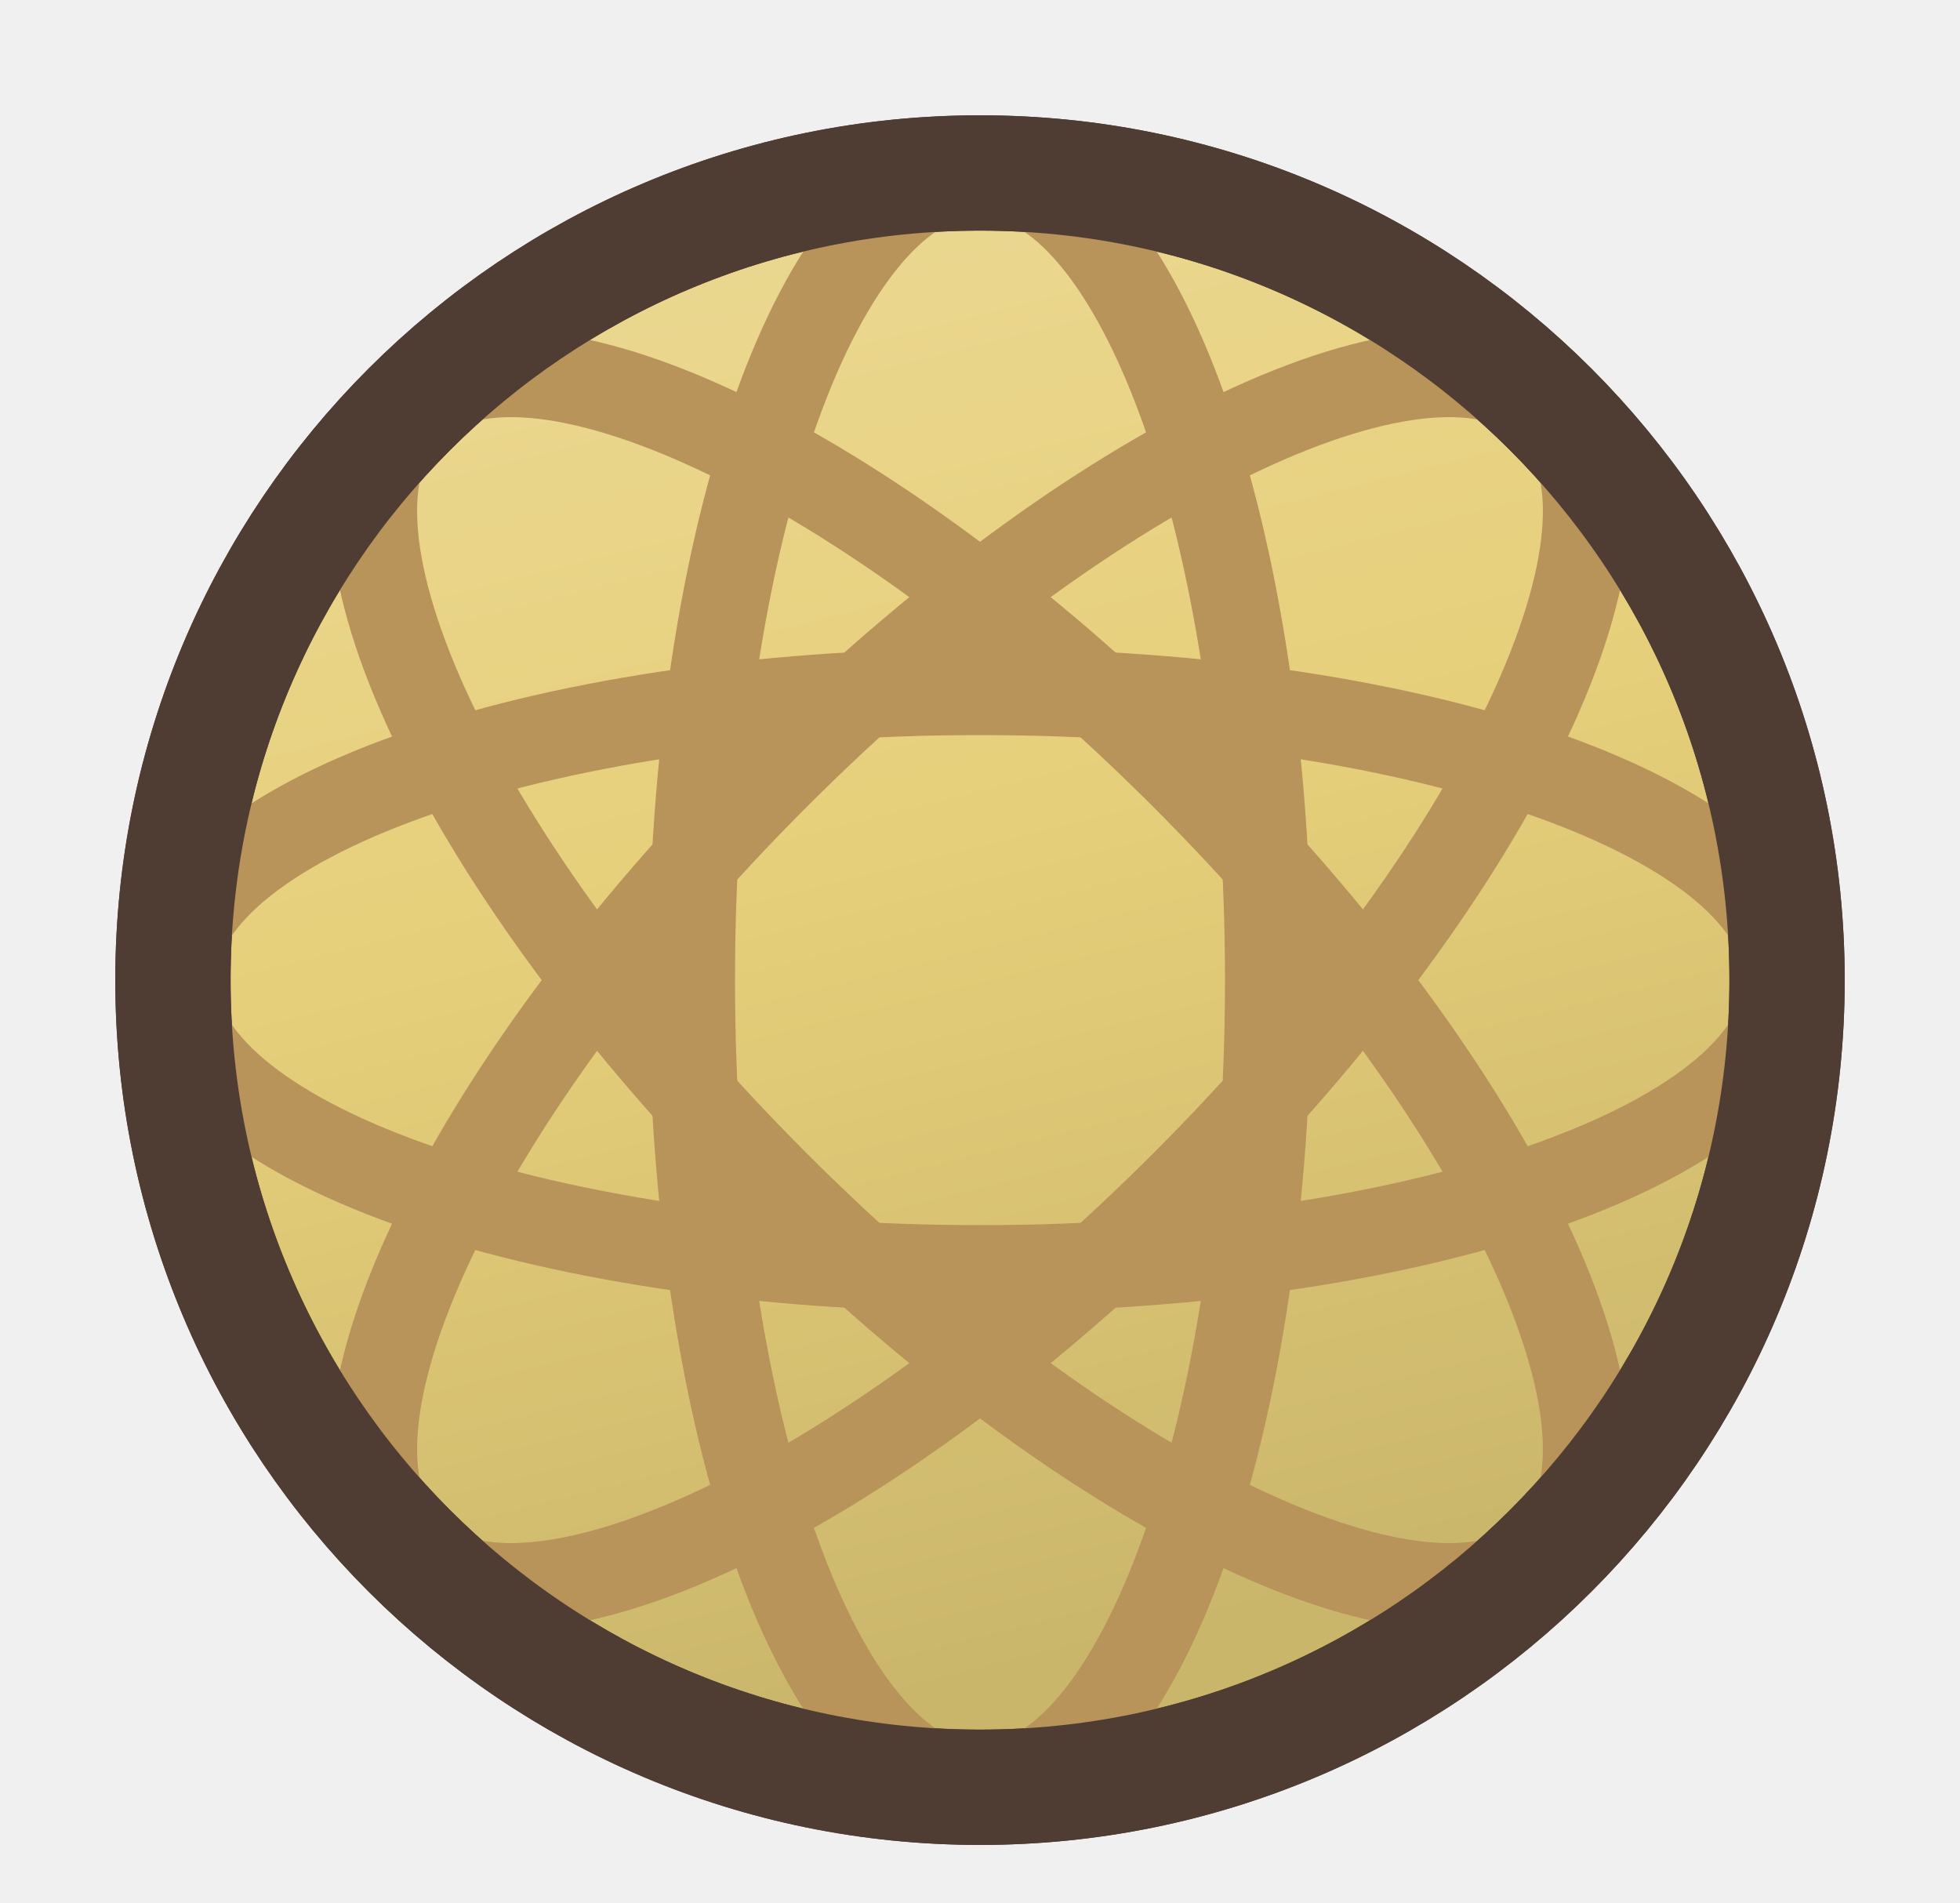
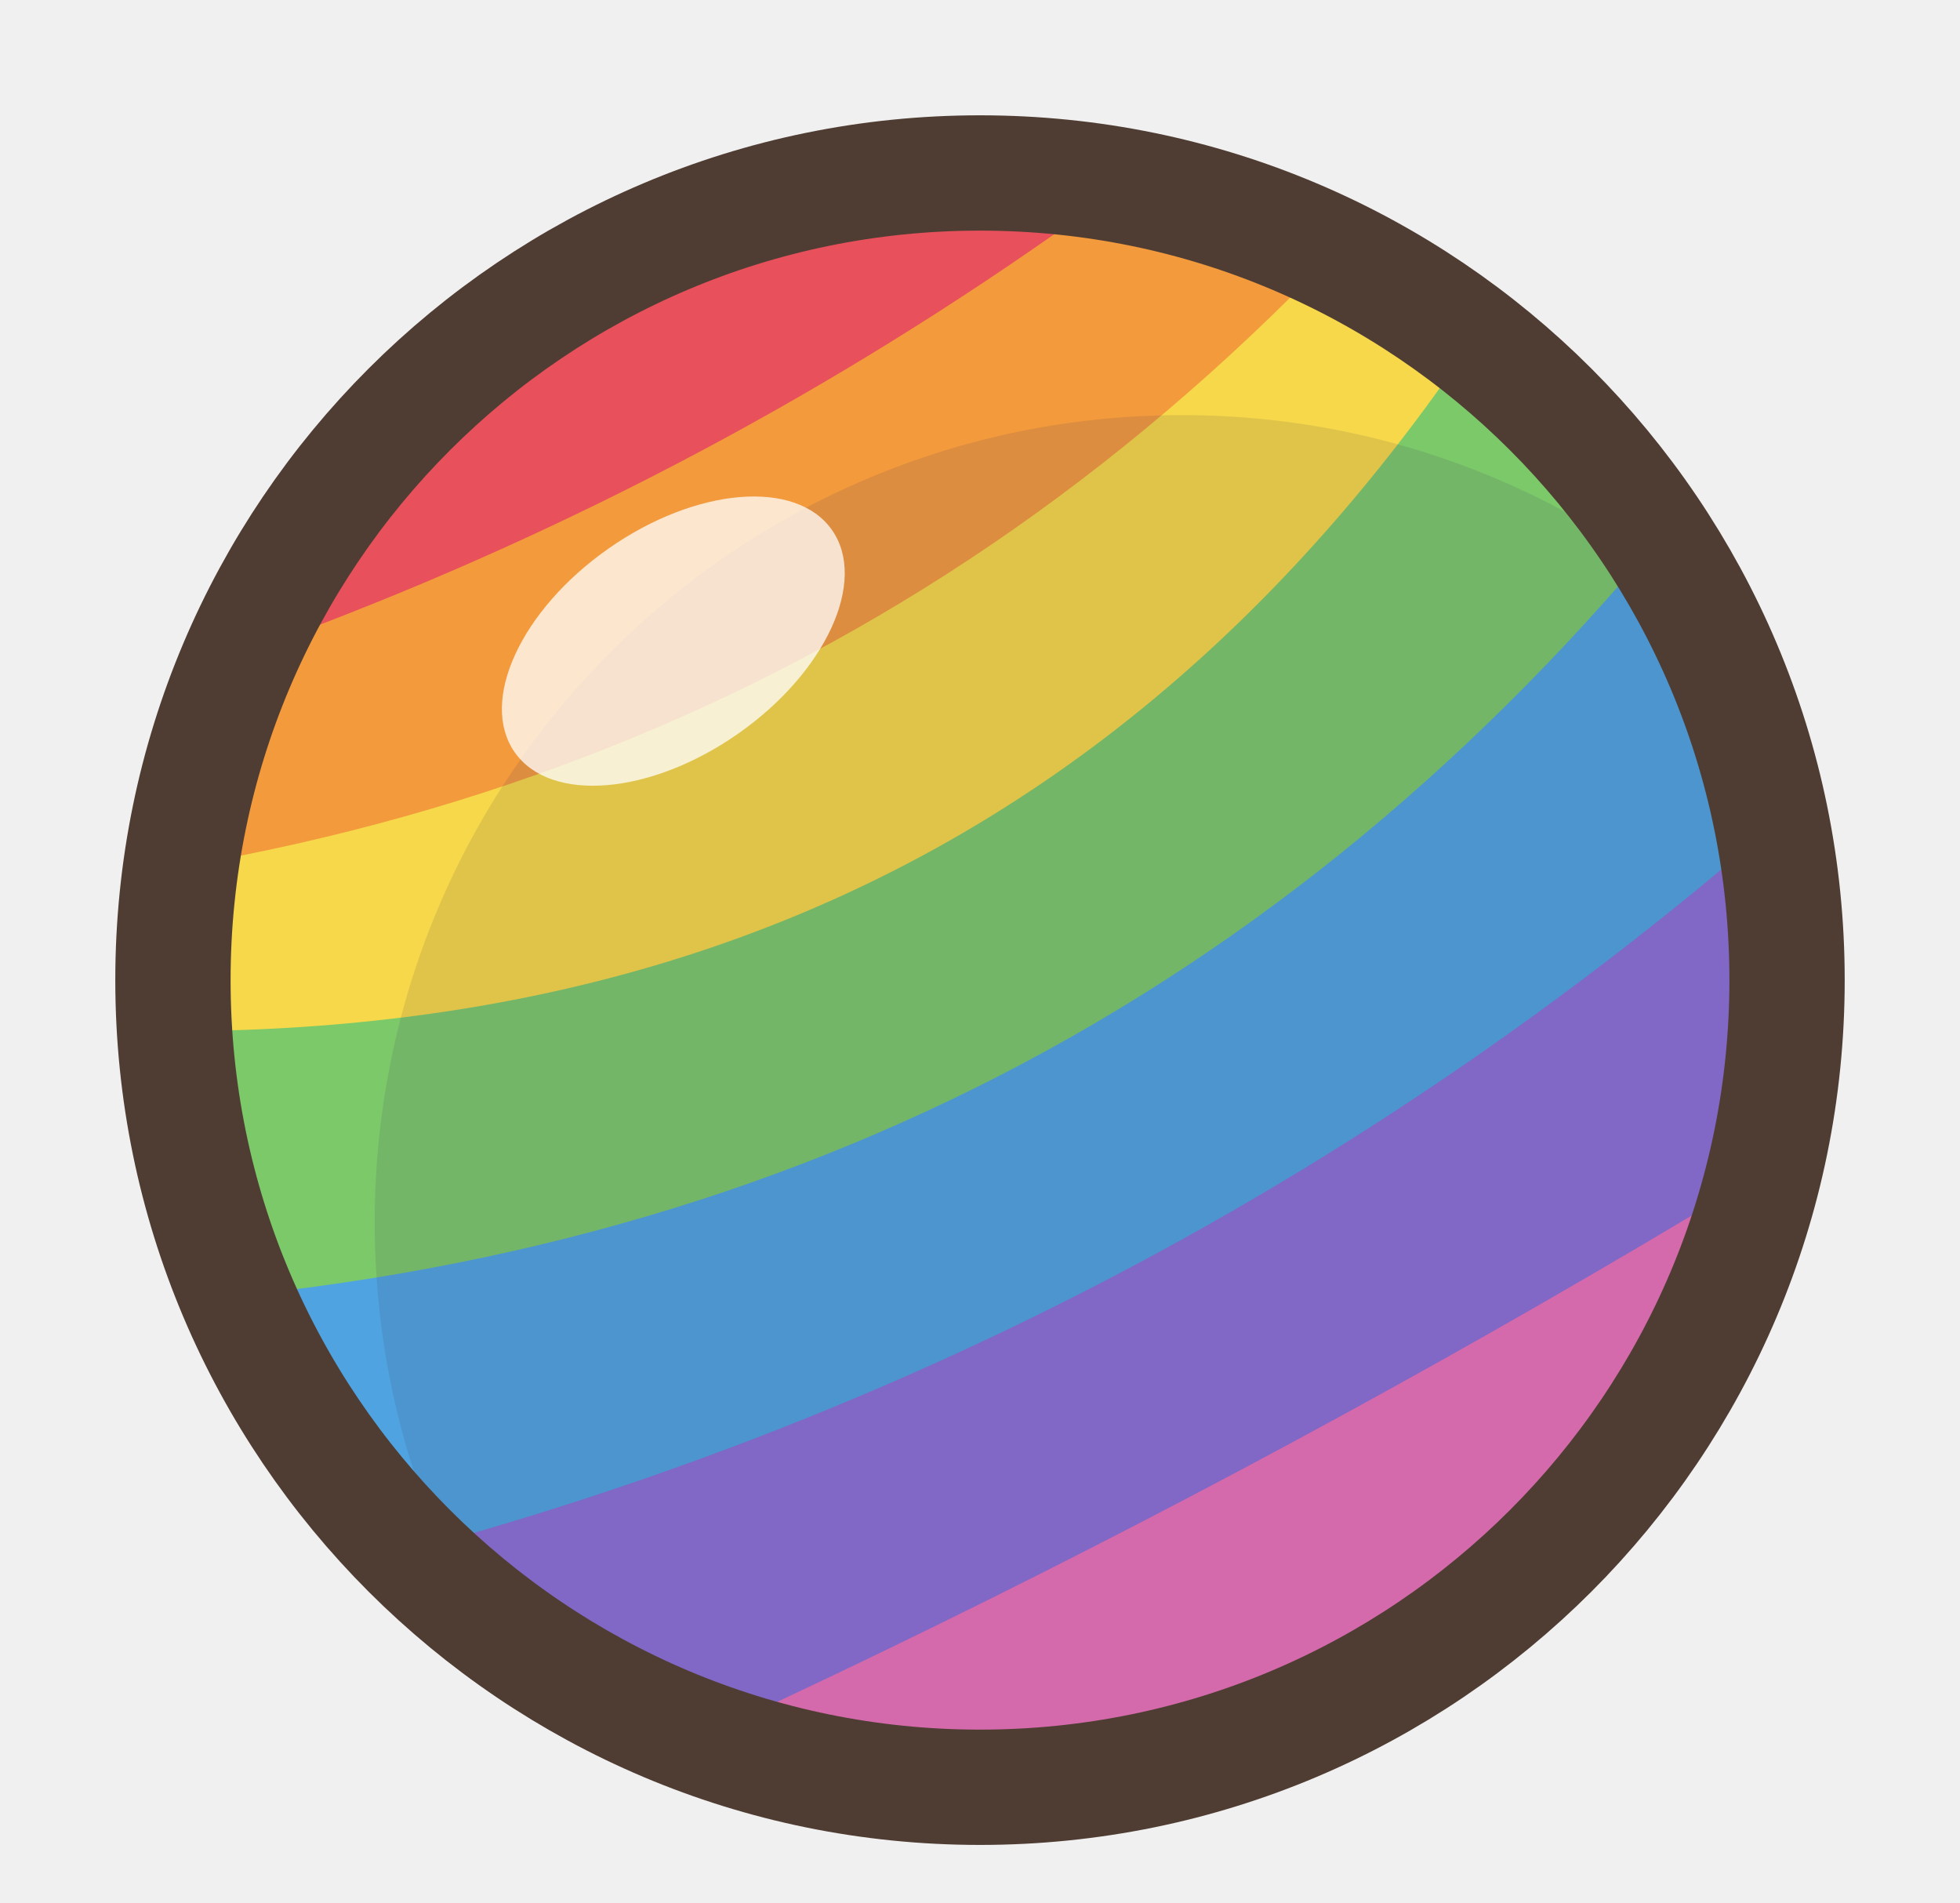
<svg xmlns="http://www.w3.org/2000/svg" width="68" height="66" viewBox="0 0 68 66">
-   <defs>
-     <linearGradient id="se6cf7a" x1="0" y1="0" x2="0.25" y2="1">
-       <stop offset="0" stop-color="#ecda97" />
-       <stop offset="0.5" stop-color="#e6cf7a" />
-       <stop offset="1" stop-color="#cab66b" />
-     </linearGradient>
-   </defs>
-   <circle cx="34" cy="34" r="28" fill="url(#se6cf7a)" stroke="#4f3d33" stroke-width="4" stroke-linejoin="round" stroke-linecap="round" />
-   <ellipse cx="34" cy="34" rx="28" ry="10" transform="rotate(0 34 34)" fill="none" stroke="#b8935a" stroke-width="3" />
-   <ellipse cx="34" cy="34" rx="28" ry="10" transform="rotate(45 34 34)" fill="none" stroke="#b8935a" stroke-width="3" />
-   <ellipse cx="34" cy="34" rx="28" ry="10" transform="rotate(90 34 34)" fill="none" stroke="#b8935a" stroke-width="3" />
-   <ellipse cx="34" cy="34" rx="28" ry="10" transform="rotate(135 34 34)" fill="none" stroke="#b8935a" stroke-width="3" />
-   <circle cx="34" cy="34" r="28" fill="none" stroke="#4f3d33" stroke-width="4" stroke-linejoin="round" stroke-linecap="round" />
+   <clipPath id="rb343428">
+     <circle cx="34" cy="34" r="28" />
+   </clipPath>
+   <circle cx="34" cy="34" r="28" fill="#7cc96a" />
+   <g clip-path="url(#rb343428)">
+     <g transform="translate(34,34) rotate(-28)">
+       <path d="M-32,-25.4 Q0,-22.6 32,-25.4" fill="none" stroke="#e8505b" stroke-width="9.5" />
+       <path d="M-32,-20.2 Q0,-11.8 32,-20.2" fill="none" stroke="#f39a3d" stroke-width="9.5" />
+       <path d="M-32,-15.0 Q0,-1.0 32,-15.0" fill="none" stroke="#f6d84a" stroke-width="9.5" />
+       <path d="M-32,-9.8 Q0,9.8 32,-9.8" fill="none" stroke="#7cc96a" stroke-width="9.5" />
+       <path d="M-32,1.0 Q0,15.0 32,1.0" fill="none" stroke="#4fa3e0" stroke-width="9.5" />
+       <path d="M-32,11.8 Q0,20.2 32,11.8" fill="none" stroke="#8a6fd6" stroke-width="9.5" />
+       <path d="M-32,22.6 Q0,25.4 32,22.6" fill="none" stroke="#e872b8" stroke-width="9.5" />
+     </g>
+     <circle cx="41.0" cy="42.4" r="28" fill="#3b2a4a" opacity="0.12" />
+   </g>
+   <ellipse cx="23.36" cy="22.24" rx="6.72" ry="3.92" transform="rotate(-35 23.36 22.24)" fill="#fff" opacity="0.75" />
+   <circle cx="34" cy="34" r="28" fill="none" stroke="#4f3d33" stroke-width="4" />
</svg>
